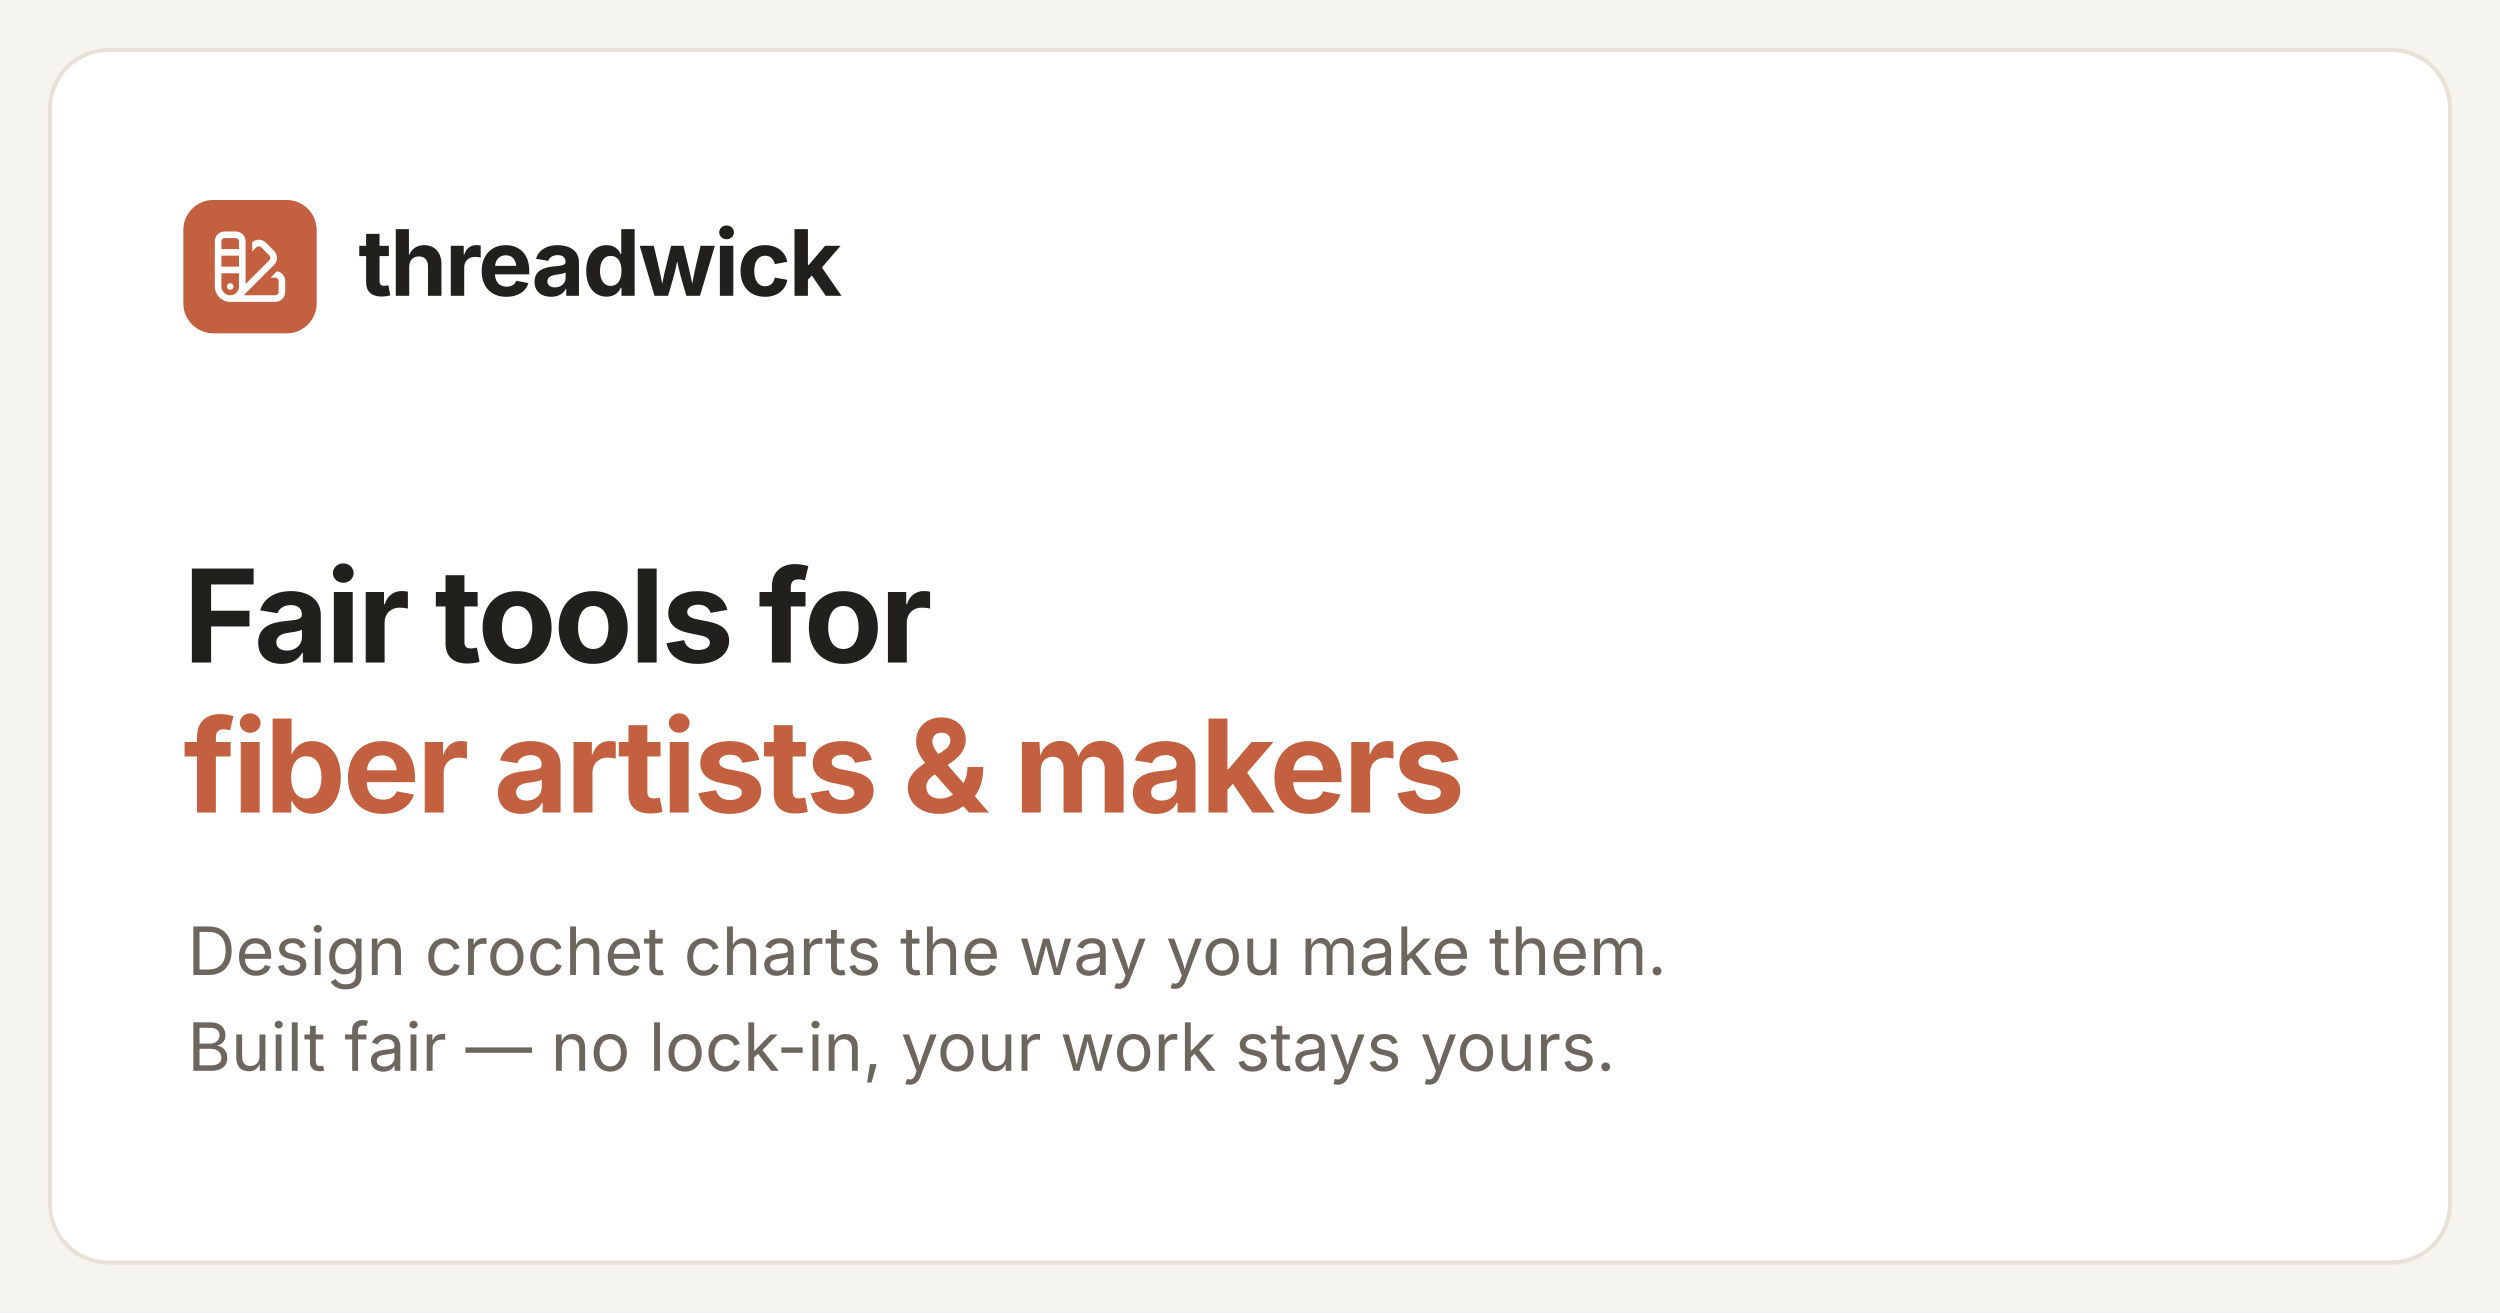
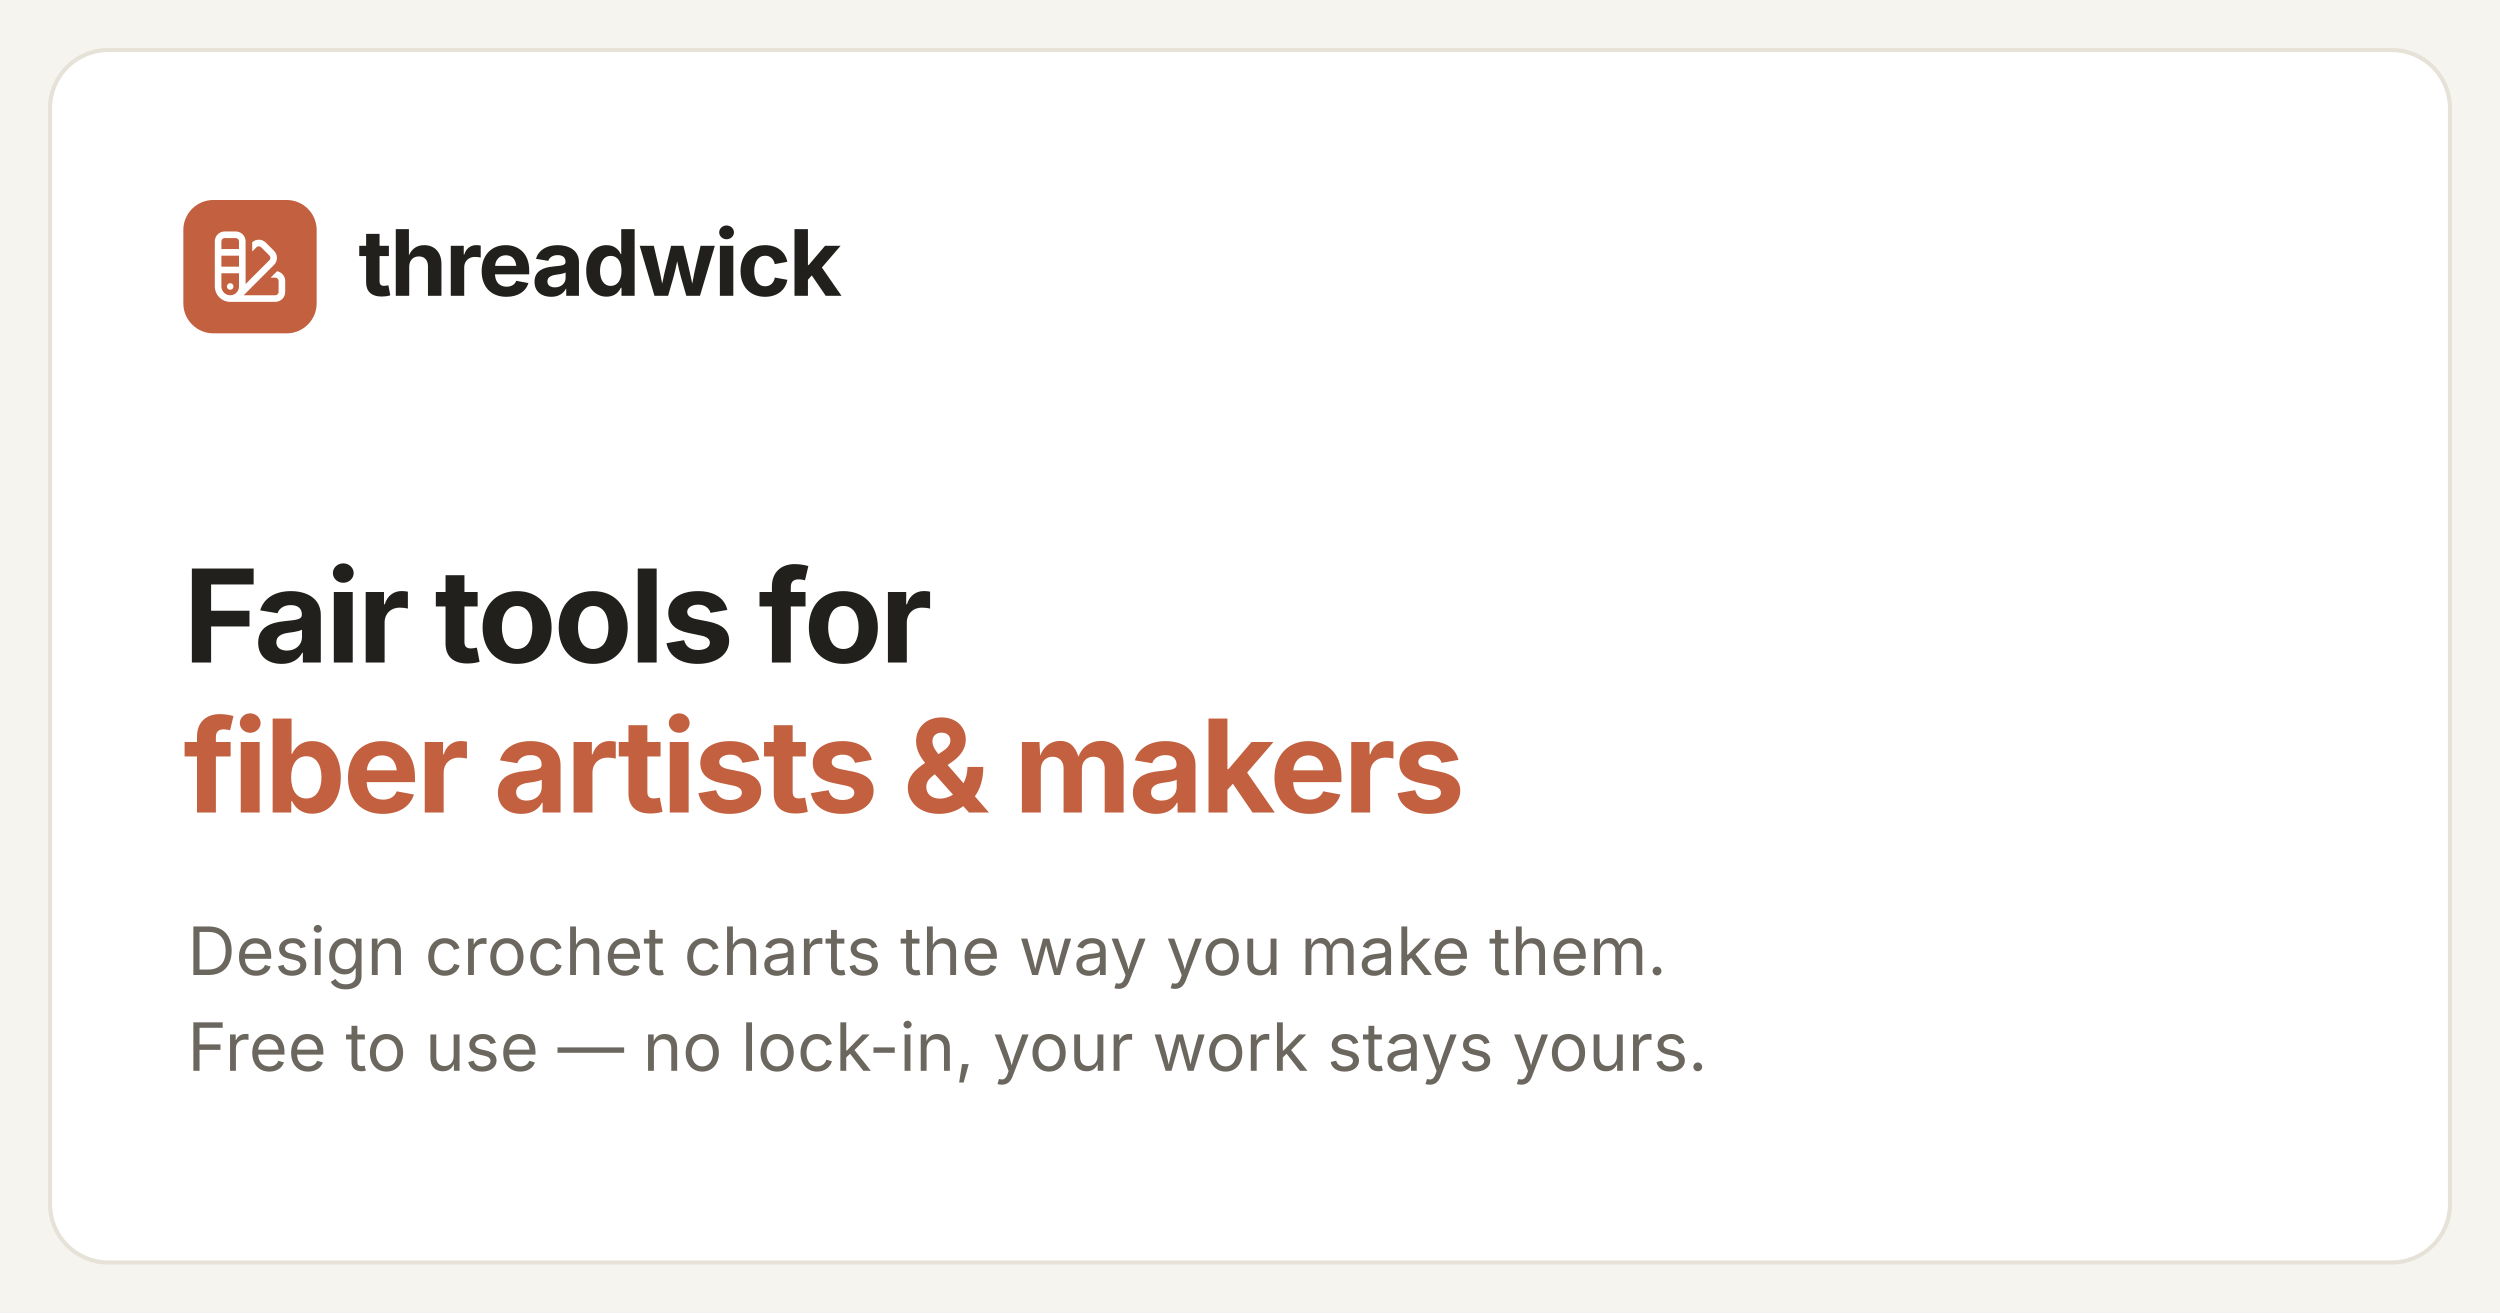
<svg xmlns="http://www.w3.org/2000/svg" width="1200" height="630" viewBox="0 0 1200 630" font-family="Inter, system-ui, -apple-system, Segoe UI, Roboto, Arial, sans-serif">
  <rect width="1200" height="630" fill="#f6f4ef" />
  <rect x="24" y="24" width="1152" height="582" rx="28" fill="#ffffff" stroke="#e7e2d8" stroke-width="2" />
  <g transform="translate(88 96)">
    <g transform="scale(0.1)">
      <rect width="640" height="640" rx="144" fill="#c2603f" />
      <g transform="translate(320 320) scale(.66) translate(-320 -320)" fill="#ffffff">
        <path d="M64 464C64 525.9 114.1 576 176 576L504 576C543.8 576 576 543.8 576 504L576 424C576 388.6 550.4 359.1 516.7 353.1L469.8 400L504 400C517.3 400 528 410.7 528 424L528 504C528 517.3 517.3 528 504 528L273.9 528L495 306.9C523.1 278.8 523.1 233.2 495 205.1L434.9 145C407.7 117.8 364.3 116.9 336 142.2L336 209.9L367 178.9C376.4 169.5 391.6 169.5 400.9 178.9L461.1 239C470.5 248.4 470.5 263.6 461.1 272.9L288 446.1L288 136C288 96.2 255.8 64 216 64L136 64C96.2 64 64 96.2 64 136L64 464zM176 528C140.7 528 112 499.3 112 464L112 368L240 368L240 464C240 499.3 211.3 528 176 528zM112 320L112 240L240 240L240 320L112 320zM112 192L112 136C112 122.7 122.7 112 136 112L216 112C229.3 112 240 122.7 240 136L240 192L112 192zM176 488C189.3 488 200 477.3 200 464C200 450.7 189.3 440 176 440C162.7 440 152 450.7 152 464C152 477.3 162.7 488 176 488z" />
      </g>
    </g>
    <text x="84" y="46" font-size="44" font-weight="700" fill="#21201c" font-family="Space Grotesk, Inter, sans-serif" letter-spacing="-1">threadwick</text>
  </g>
  <text x="88" y="318" font-size="62" font-weight="700" fill="#21201c" font-family="Space Grotesk, Inter, sans-serif" letter-spacing="-1.5">Fair tools for</text>
  <text x="88" y="390" font-size="62" font-weight="700" fill="#c2603f" font-family="Space Grotesk, Inter, sans-serif" letter-spacing="-1.5">fiber artists &amp; makers</text>
  <text x="90" y="468" font-size="32" fill="#6b675f">Design crochet charts the way you make them.</text>
-   <text x="90" y="514" font-size="32" fill="#6b675f">Built fair — no lock-in, your work stays yours.</text>
+   <text x="90" y="514" font-size="32" fill="#6b675f">Free to use — no lock-in, your work stays yours.</text>
</svg>
